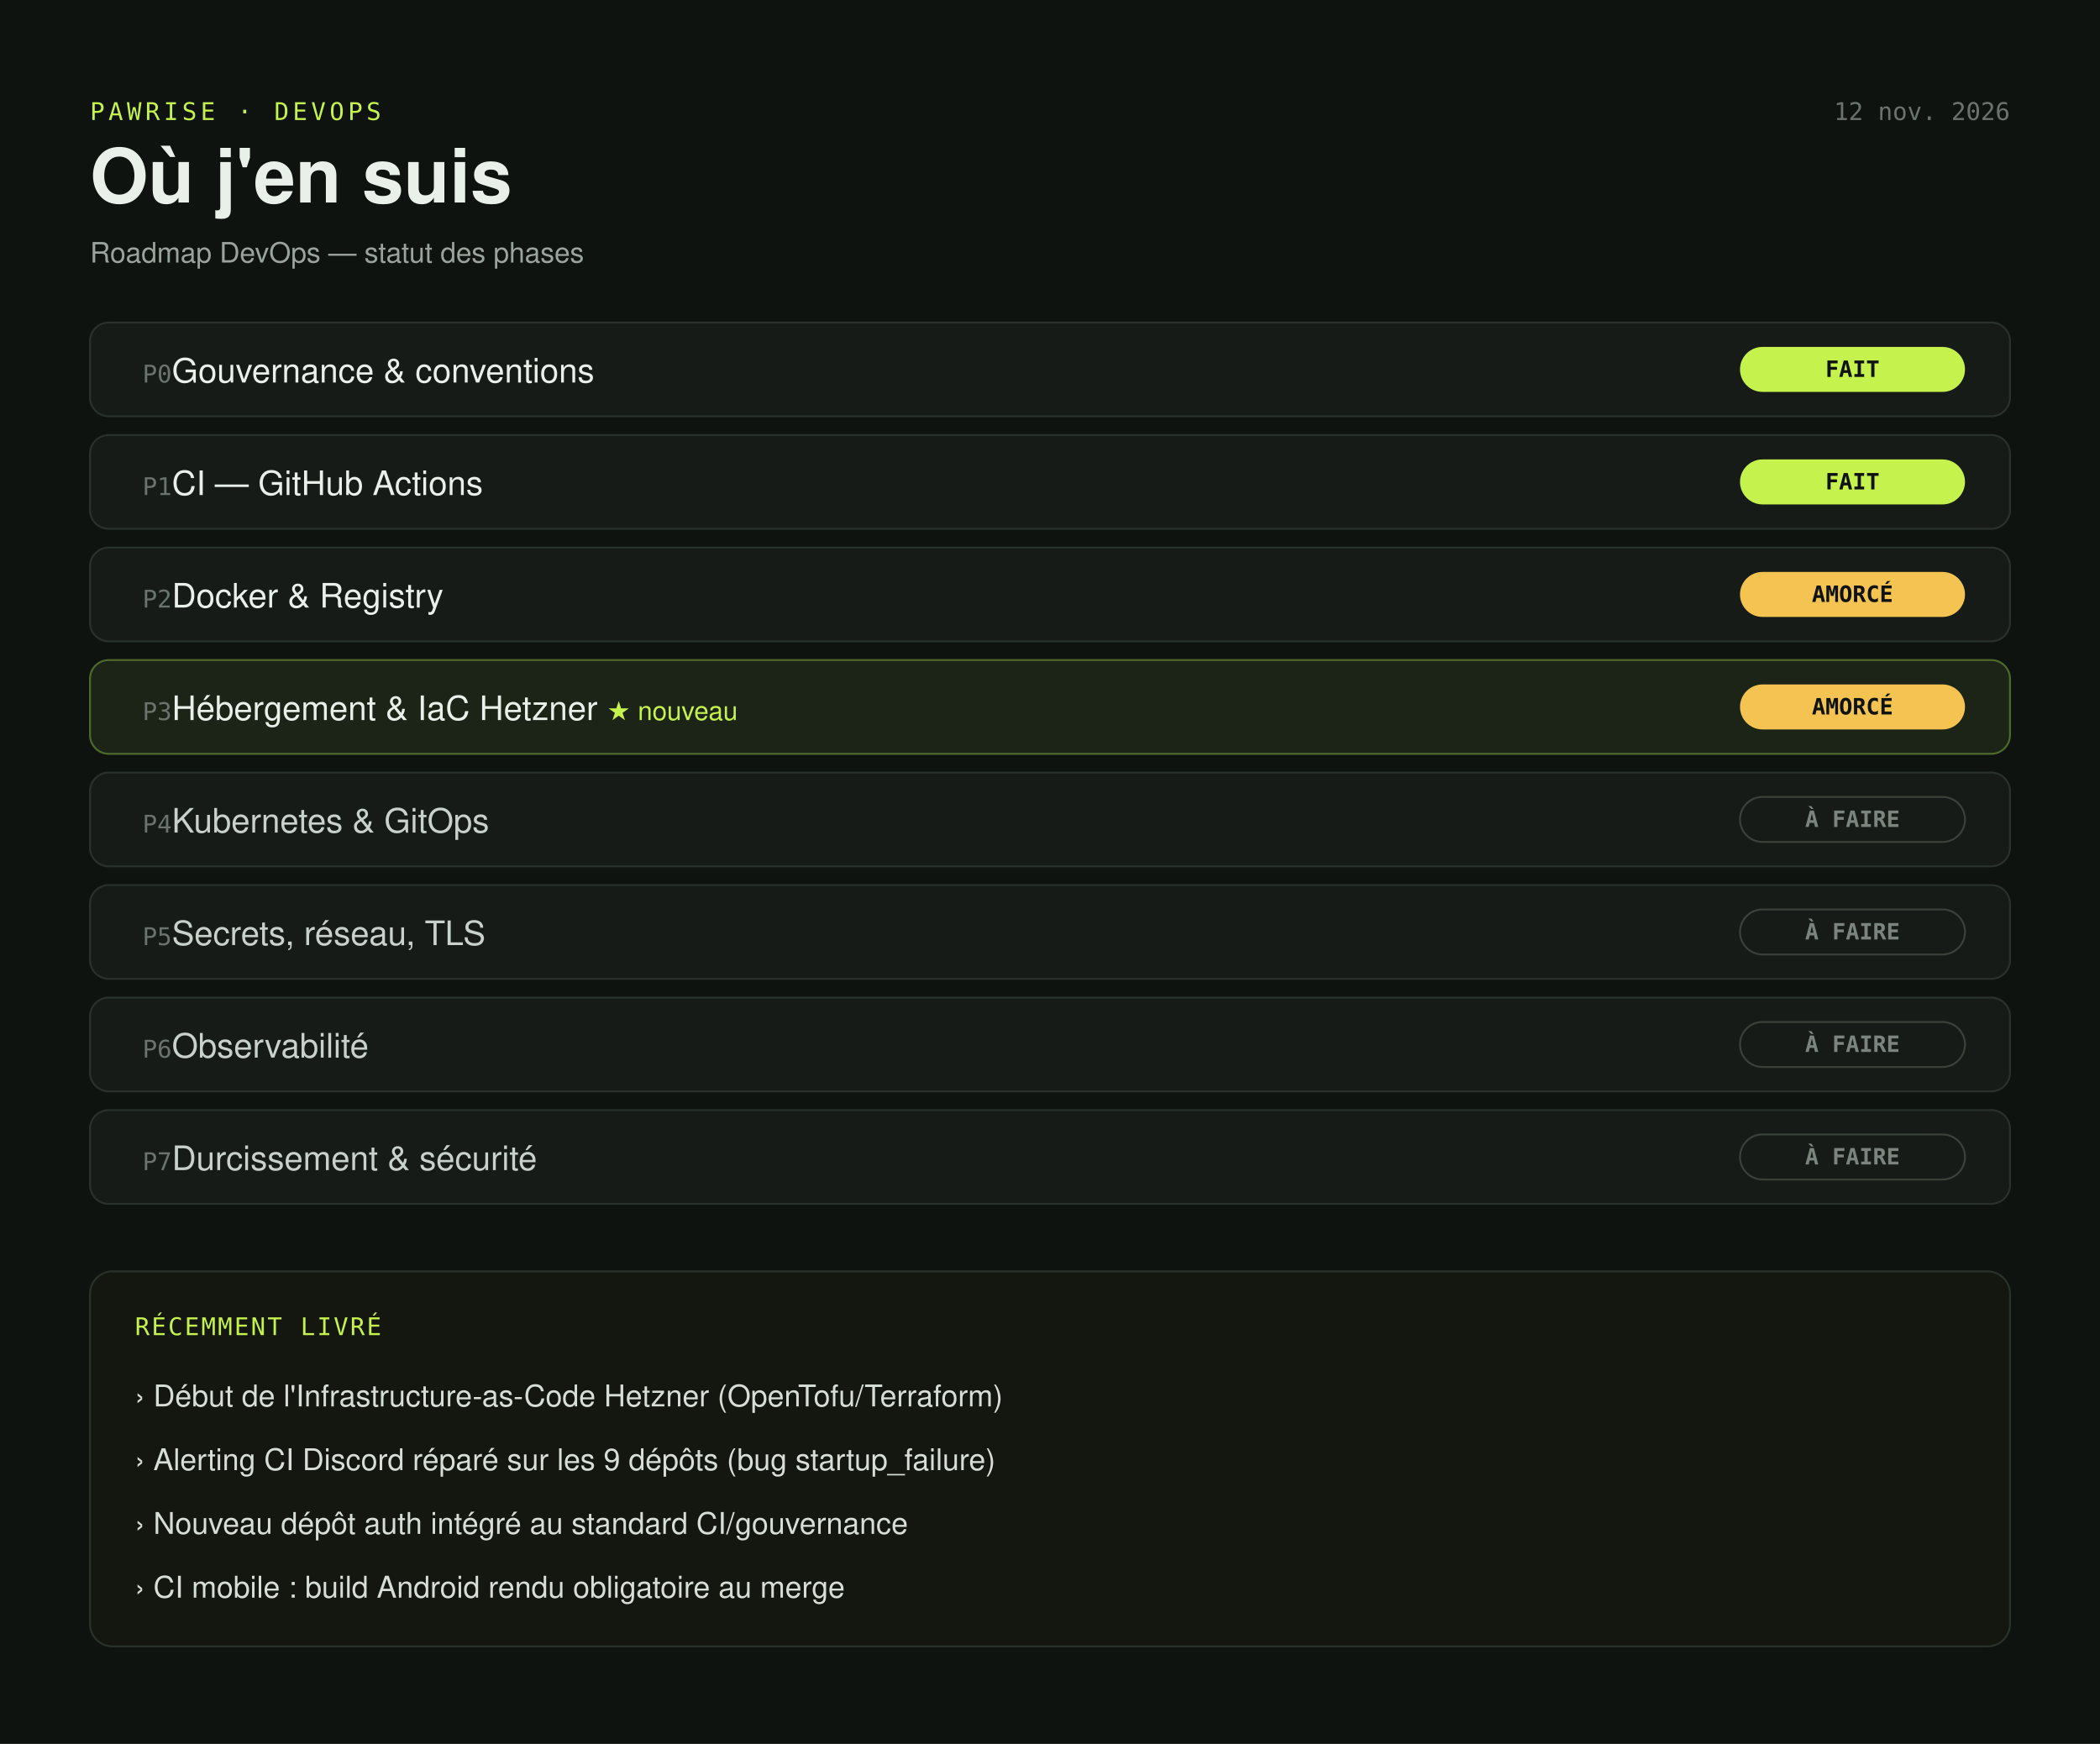
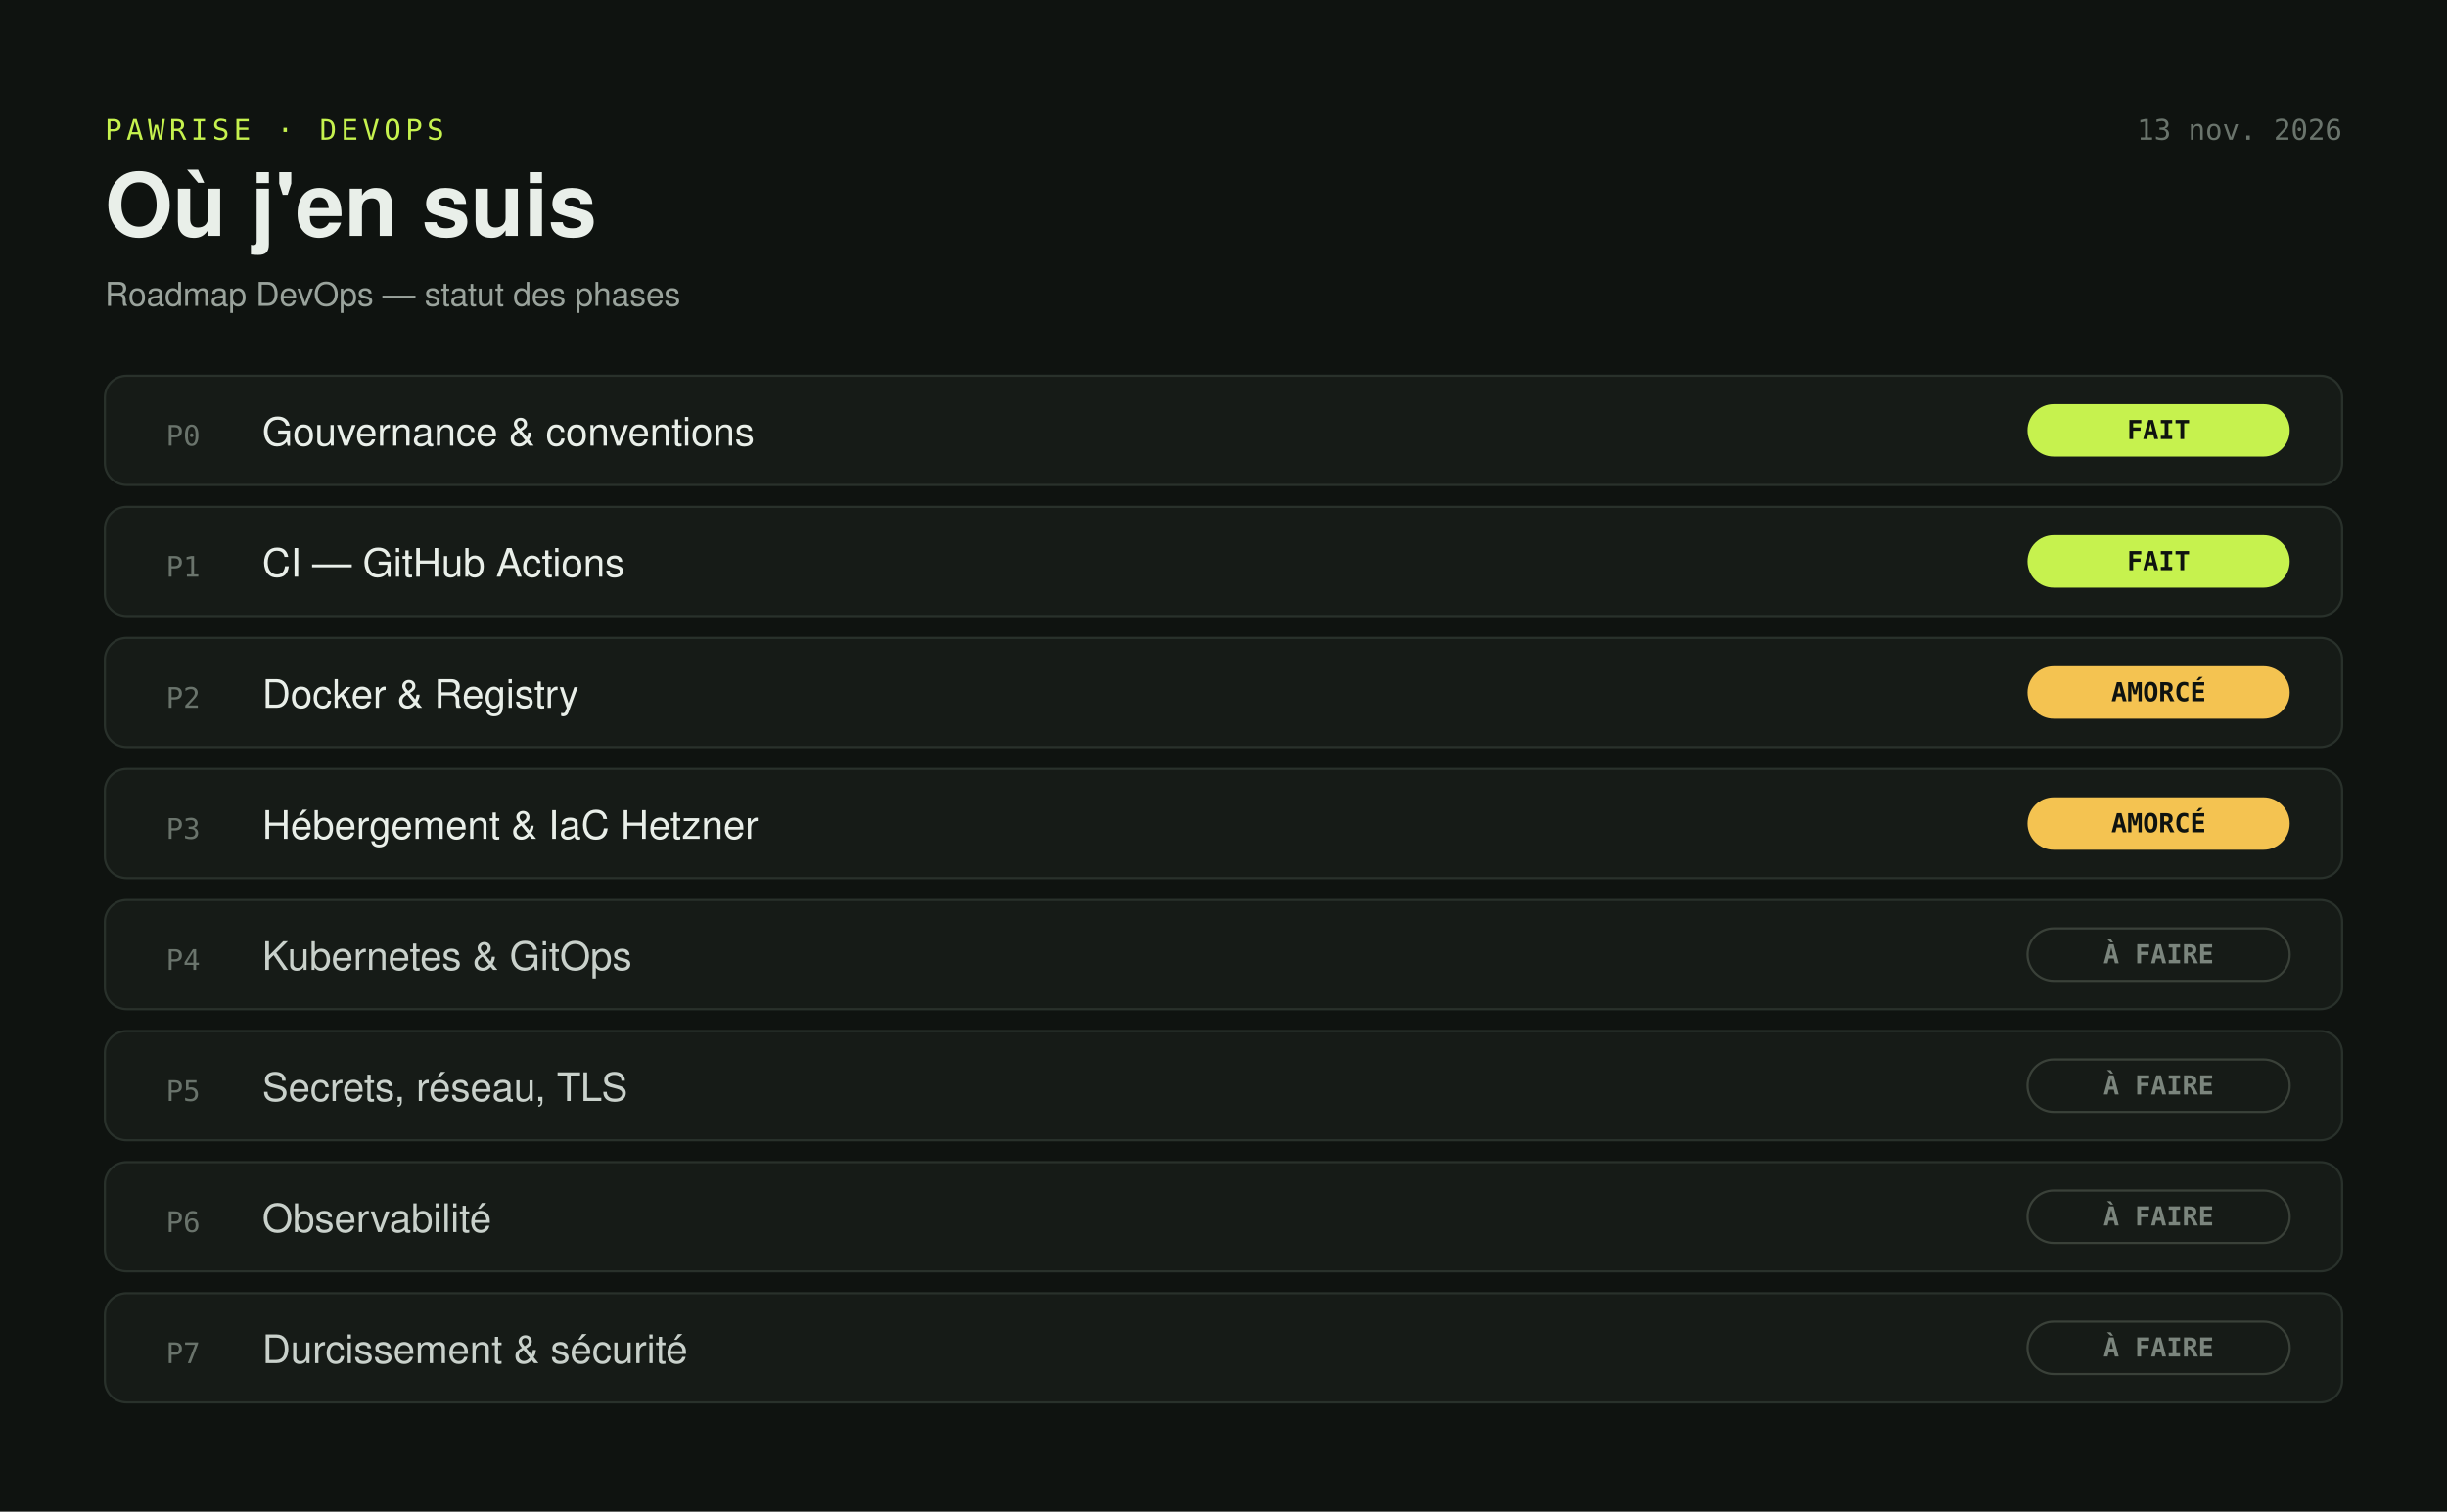
- <svg xmlns="http://www.w3.org/2000/svg" width="1120" height="930" viewBox="0 0 1120 930" font-family="Helvetica Neue, Helvetica, Arial, sans-serif">
-   <rect width="1120" height="930" fill="#0f1310" />
+ <svg xmlns="http://www.w3.org/2000/svg" width="1120" height="692" viewBox="0 0 1120 692" font-family="Helvetica Neue, Helvetica, Arial, sans-serif">
+   <rect width="1120" height="692" fill="#0f1310" />
  <text x="48" y="64" fill="#c6f24e" font-family="Menlo, monospace" font-size="13" letter-spacing="2">PAWRISE · DEVOPS</text>
  <text x="48" y="108" fill="#e9efe9" font-size="40" font-weight="700">Où j'en suis</text>
-   <text x="1072" y="64" fill="#6a746c" font-family="Menlo, monospace" font-size="13" text-anchor="end">12 nov. 2026</text>
+   <text x="1072" y="64" fill="#6a746c" font-family="Menlo, monospace" font-size="13" text-anchor="end">13 nov. 2026</text>
  <text x="48" y="140" fill="#9aa39c" font-size="15">Roadmap DevOps — statut des phases</text>
  <g font-size="18">
    <rect x="48" y="172" width="1024" height="50" rx="10" fill="#161b17" stroke="#29312b" />
-     <text x="76" y="204" fill="#e9efe9">
-       <tspan fill="#6a746c" font-family="Menlo, monospace" font-size="13">P0 </tspan>Gouvernance &amp; conventions</text>
+     <text x="76" y="204" fill="#6a746c" font-family="Menlo, monospace" font-size="13">P0</text>
+     <text x="120" y="204" fill="#e9efe9">Gouvernance &amp; conventions</text>
    <rect x="928" y="185" width="120" height="24" rx="12" fill="#c6f24e" />
    <text x="988" y="201" fill="#0f1310" font-family="Menlo, monospace" font-size="12" font-weight="700" text-anchor="middle">FAIT</text>
    <rect x="48" y="232" width="1024" height="50" rx="10" fill="#161b17" stroke="#29312b" />
-     <text x="76" y="264" fill="#e9efe9">
-       <tspan fill="#6a746c" font-family="Menlo, monospace" font-size="13">P1 </tspan>CI — GitHub Actions</text>
+     <text x="76" y="264" fill="#6a746c" font-family="Menlo, monospace" font-size="13">P1</text>
+     <text x="120" y="264" fill="#e9efe9">CI — GitHub Actions</text>
    <rect x="928" y="245" width="120" height="24" rx="12" fill="#c6f24e" />
    <text x="988" y="261" fill="#0f1310" font-family="Menlo, monospace" font-size="12" font-weight="700" text-anchor="middle">FAIT</text>
    <rect x="48" y="292" width="1024" height="50" rx="10" fill="#161b17" stroke="#29312b" />
-     <text x="76" y="324" fill="#e9efe9">
-       <tspan fill="#6a746c" font-family="Menlo, monospace" font-size="13">P2 </tspan>Docker &amp; Registry</text>
+     <text x="76" y="324" fill="#6a746c" font-family="Menlo, monospace" font-size="13">P2</text>
+     <text x="120" y="324" fill="#e9efe9">Docker &amp; Registry</text>
    <rect x="928" y="305" width="120" height="24" rx="12" fill="#f4c351" />
    <text x="988" y="321" fill="#0f1310" font-family="Menlo, monospace" font-size="12" font-weight="700" text-anchor="middle">AMORCÉ</text>
-     <rect x="48" y="352" width="1024" height="50" rx="10" fill="#1c2417" stroke="#4e6a2a" />
-     <text x="76" y="384" fill="#e9efe9">
-       <tspan fill="#6a746c" font-family="Menlo, monospace" font-size="13">P3 </tspan>Hébergement &amp; IaC Hetzner <tspan fill="#c6f24e" font-size="14">★ nouveau</tspan>
-     </text>
+     <rect x="48" y="352" width="1024" height="50" rx="10" fill="#161b17" stroke="#29312b" />
+     <text x="76" y="384" fill="#6a746c" font-family="Menlo, monospace" font-size="13">P3</text>
+     <text x="120" y="384" fill="#e9efe9">Hébergement &amp; IaC Hetzner</text>
    <rect x="928" y="365" width="120" height="24" rx="12" fill="#f4c351" />
    <text x="988" y="381" fill="#0f1310" font-family="Menlo, monospace" font-size="12" font-weight="700" text-anchor="middle">AMORCÉ</text>
    <rect x="48" y="412" width="1024" height="50" rx="10" fill="#161b17" stroke="#29312b" />
-     <text x="76" y="444" fill="#c9d1cb">
-       <tspan fill="#6a746c" font-family="Menlo, monospace" font-size="13">P4 </tspan>Kubernetes &amp; GitOps</text>
+     <text x="76" y="444" fill="#6a746c" font-family="Menlo, monospace" font-size="13">P4</text>
+     <text x="120" y="444" fill="#c9d1cb">Kubernetes &amp; GitOps</text>
    <rect x="928" y="425" width="120" height="24" rx="12" fill="none" stroke="#3a4139" />
    <text x="988" y="441" fill="#7b857d" font-family="Menlo, monospace" font-size="12" font-weight="700" text-anchor="middle">À FAIRE</text>
    <rect x="48" y="472" width="1024" height="50" rx="10" fill="#161b17" stroke="#29312b" />
-     <text x="76" y="504" fill="#c9d1cb">
-       <tspan fill="#6a746c" font-family="Menlo, monospace" font-size="13">P5 </tspan>Secrets, réseau, TLS</text>
+     <text x="76" y="504" fill="#6a746c" font-family="Menlo, monospace" font-size="13">P5</text>
+     <text x="120" y="504" fill="#c9d1cb">Secrets, réseau, TLS</text>
    <rect x="928" y="485" width="120" height="24" rx="12" fill="none" stroke="#3a4139" />
    <text x="988" y="501" fill="#7b857d" font-family="Menlo, monospace" font-size="12" font-weight="700" text-anchor="middle">À FAIRE</text>
    <rect x="48" y="532" width="1024" height="50" rx="10" fill="#161b17" stroke="#29312b" />
-     <text x="76" y="564" fill="#c9d1cb">
-       <tspan fill="#6a746c" font-family="Menlo, monospace" font-size="13">P6 </tspan>Observabilité</text>
+     <text x="76" y="564" fill="#6a746c" font-family="Menlo, monospace" font-size="13">P6</text>
+     <text x="120" y="564" fill="#c9d1cb">Observabilité</text>
    <rect x="928" y="545" width="120" height="24" rx="12" fill="none" stroke="#3a4139" />
    <text x="988" y="561" fill="#7b857d" font-family="Menlo, monospace" font-size="12" font-weight="700" text-anchor="middle">À FAIRE</text>
    <rect x="48" y="592" width="1024" height="50" rx="10" fill="#161b17" stroke="#29312b" />
-     <text x="76" y="624" fill="#c9d1cb">
-       <tspan fill="#6a746c" font-family="Menlo, monospace" font-size="13">P7 </tspan>Durcissement &amp; sécurité</text>
+     <text x="76" y="624" fill="#6a746c" font-family="Menlo, monospace" font-size="13">P7</text>
+     <text x="120" y="624" fill="#c9d1cb">Durcissement &amp; sécurité</text>
    <rect x="928" y="605" width="120" height="24" rx="12" fill="none" stroke="#3a4139" />
    <text x="988" y="621" fill="#7b857d" font-family="Menlo, monospace" font-size="12" font-weight="700" text-anchor="middle">À FAIRE</text>
  </g>
-   <rect x="48" y="678" width="1024" height="200" rx="12" fill="#13170f" stroke="#29312b" />
-   <text x="72" y="712" fill="#c6f24e" font-family="Menlo, monospace" font-size="13" letter-spacing="1">RÉCEMMENT LIVRÉ</text>
-   <g font-size="16" fill="#d7ddd7">
-     <text x="72" y="750">›  Début de l'Infrastructure-as-Code Hetzner (OpenTofu/Terraform)</text>
-     <text x="72" y="784">›  Alerting CI Discord réparé sur les 9 dépôts (bug startup_failure)</text>
-     <text x="72" y="818">›  Nouveau dépôt auth intégré au standard CI/gouvernance</text>
-     <text x="72" y="852">›  CI mobile : build Android rendu obligatoire au merge</text>
-   </g>
</svg>
